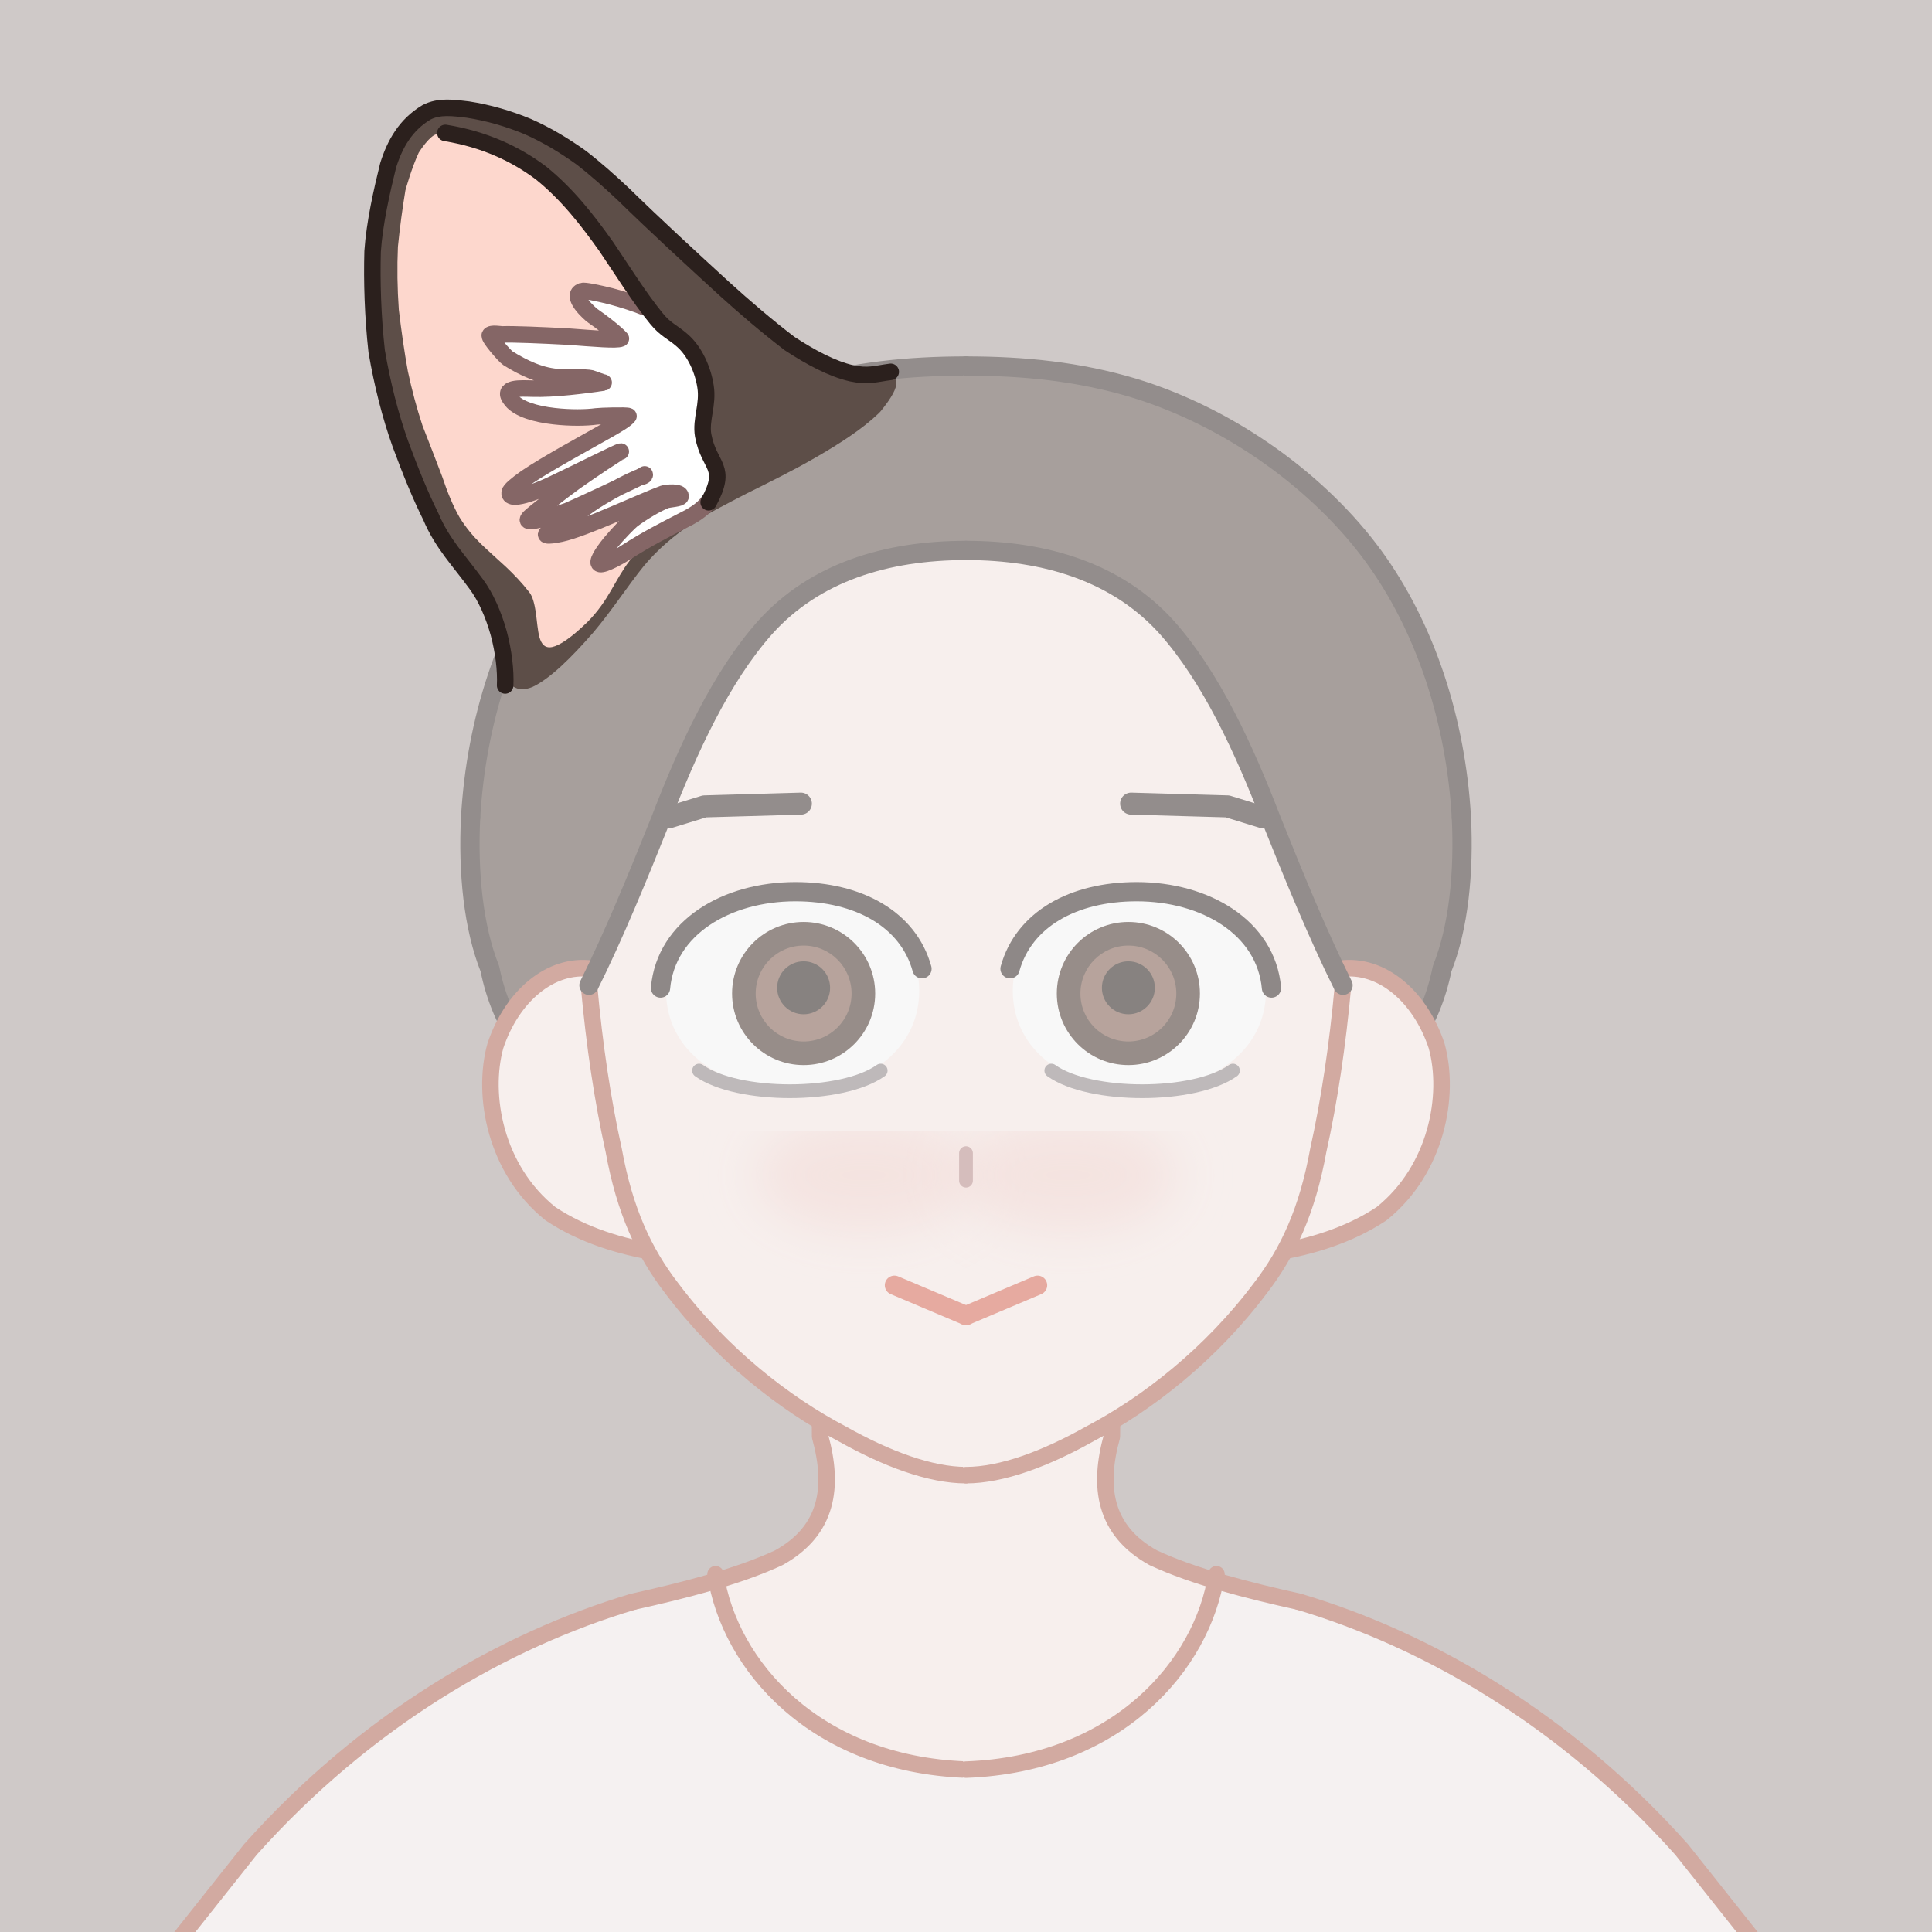
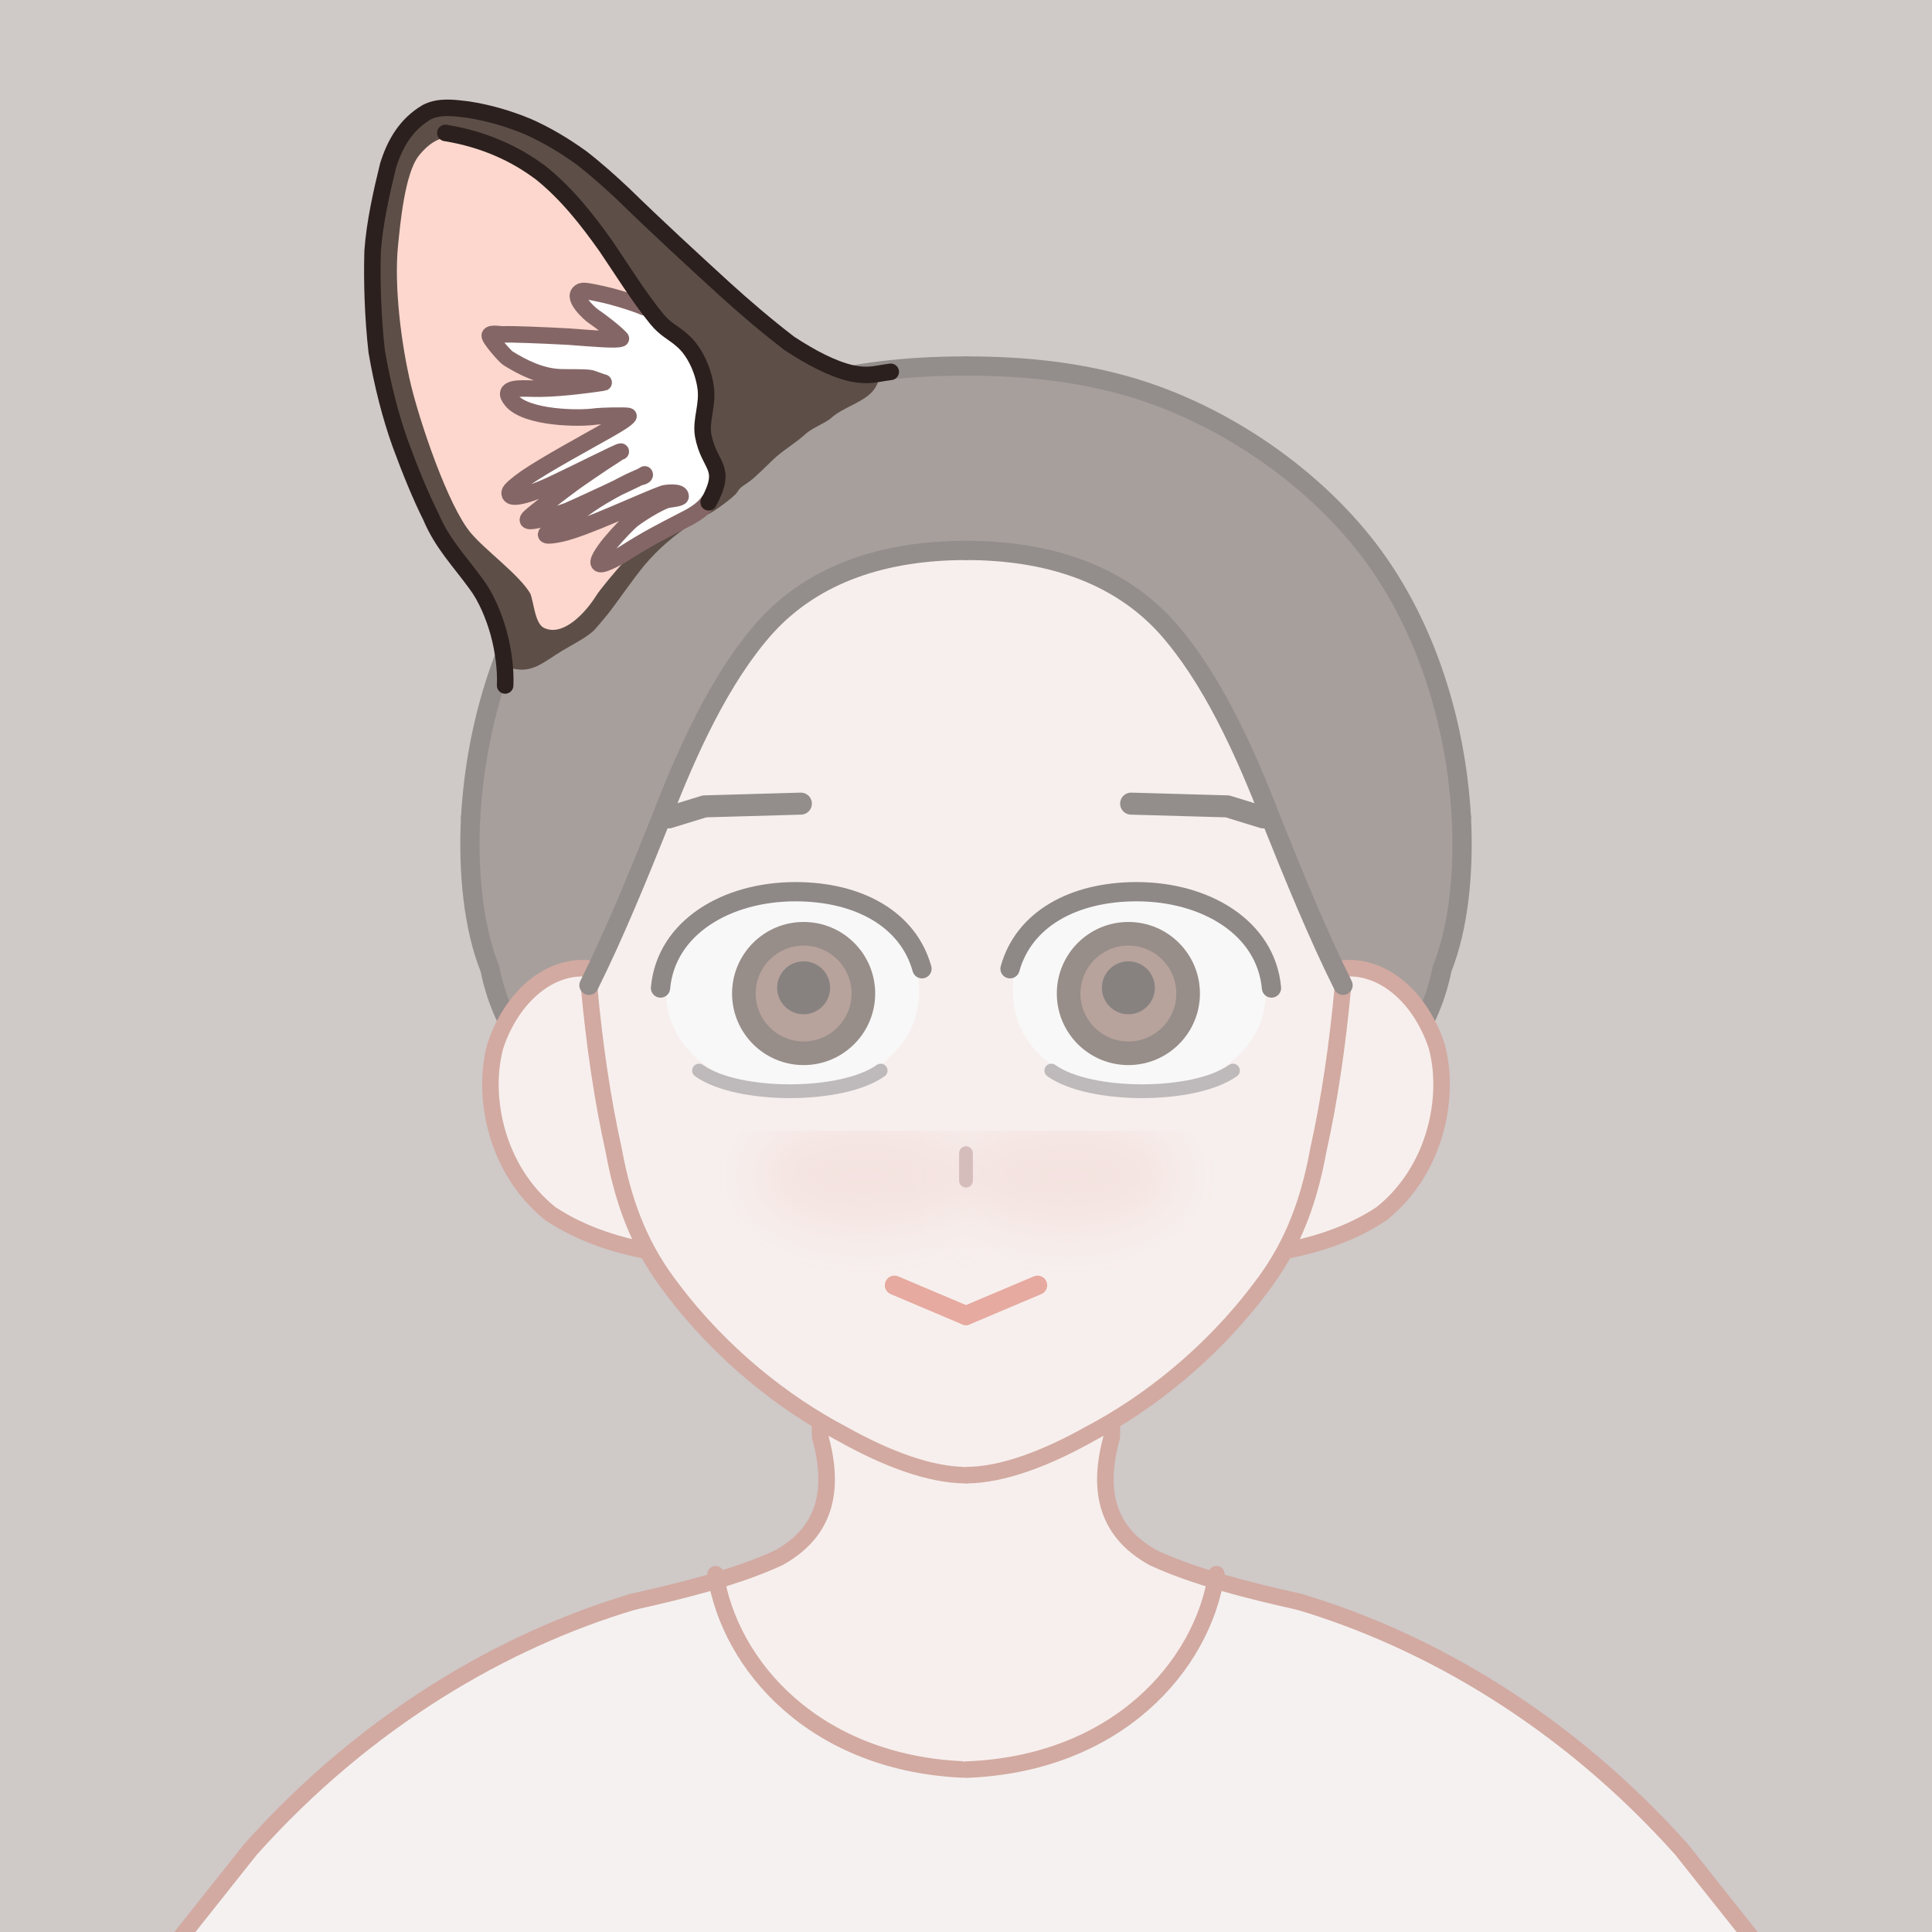
<svg xmlns="http://www.w3.org/2000/svg" width="702" height="702" viewBox="0 0 702 702">
  <defs>
    <clipPath id="clip-path-1">
      <path d="M242 410.88 L386 410.88 L386 514.17 L242 514.17 Z" />
    </clipPath>
    <filter id="filter-1" filterUnits="userSpaceOnUse" x="245" y="377" width="138" height="100" color-interpolation-filters="sRGB">
      <feGaussianBlur in="SourceGraphic" stdDeviation="9" color-interpolation-filters="linearRGB" />
    </filter>
    <clipPath id="clip-path-2">
      <path d="M460 410.88 L316 410.88 L316 514.17 L460 514.17 Z" />
    </clipPath>
    <filter id="filter-2" filterUnits="userSpaceOnUse" x="319" y="377" width="138" height="100" color-interpolation-filters="sRGB">
      <feGaussianBlur in="SourceGraphic" stdDeviation="9" color-interpolation-filters="linearRGB" />
    </filter>
    <clipPath id="clip-path-3">
      <path d="M242 370.99 C242 340.93 262 326 288 326 C314 326 334 340.93 334 370.99 C334 401.05 314 420.17 288 420.17 C262 420.17 242 401.05 242 370.99 Z" />
    </clipPath>
    <clipPath id="clip-path-4">
      <path d="M460 370.99 C460 340.93 440 326 414 326 C388 326 368 340.93 368 370.99 C368 401.05 388 420.17 414 420.17 C440 420.17 460 401.05 460 370.99 Z" />
    </clipPath>
  </defs>
  <g id="_ref">
    <g opacity="0.5">
      <rect x="0" y="0" width="702" height="702" fill="#ada19f" />
      <g data-layer="body">
        <g>
          <path d="M260 573 L230 582 C183 596 133 625 91 672 L60 712 L352 712 L352 643 C296 641 265 605 260 573 Z" fill="#f9f2f1" />
          <path d="M296 490 L298 522 C303 540 301 556 283 566 L260 573 C265 605 296 641 352 643 L352 490 Z" fill="#fdeeea" />
          <path d="M230 582 C183 596 133 625 91 672 L64 706" fill="none" stroke="#b46352" stroke-width="6" stroke-linecap="round" stroke-linejoin="round" />
          <path d="M296 500 C298 510 298 516 298 522 C303 540 301 556 283 566 C268 573 248 578 230 582" fill="none" stroke="#b46352" stroke-width="6" stroke-linecap="round" stroke-linejoin="round" />
          <path d="M260 572 C265 605 296 641 351 643" fill="none" stroke="#b46352" stroke-width="6" stroke-linecap="round" stroke-linejoin="round" />
        </g>
        <g>
          <path d="M442 573 L472 582 C519 596 569 625 611 672 L642 712 L350 712 L350 643 C406 641 437 605 442 573 Z" fill="#f9f2f1" />
          <path d="M406 490 L404 522 C399 540 401 556 419 566 L442 573 C437 605 406 641 350 643 L350 490 Z" fill="#fdeeea" />
          <path d="M472 582 C519 596 569 625 611 672 L638 706" fill="none" stroke="#b46352" stroke-width="6" stroke-linecap="round" stroke-linejoin="round" />
          <path d="M406 500 C404 510 404 516 404 522 C399 540 401 556 419 566 C434 573 454 578 472 582" fill="none" stroke="#b46352" stroke-width="6" stroke-linecap="round" stroke-linejoin="round" />
          <path d="M442 572 C437 605 406 641 351 643" fill="none" stroke="#b46352" stroke-width="6" stroke-linecap="round" stroke-linejoin="round" />
        </g>
      </g>
      <g data-layer="hairBase">
        <g>
          <path d="M352 133 L351 133 C330 133 310 135 290 141 C254 152 222 176 203 202 C184 228 173 262 171 297 C170 317 172 337 178 352 C180 362 184 372 190 380 L198 386 L352 386 Z" fill="#5d4e48" />
          <path d="M351 133 C330 133 310 135 290 141 C254 152 222 176 203 202 C184 228 173 262 171 297" fill="none" stroke="#352a27" stroke-width="7" stroke-linecap="round" stroke-linejoin="round" />
          <path d="M171 297 C170 317 172 337 178 352 C180 362 184 372 190 380" fill="none" stroke="#352a27" stroke-width="7" stroke-linecap="round" stroke-linejoin="round" />
        </g>
        <g>
          <path d="M350 133 L351 133 C372 133 392 135 412 141 C448 152 480 176 499 202 C518 228 529 262 531 297 C532 317 530 337 524 352 C522 362 518 372 512 380 L504 386 L350 386 Z" fill="#5d4e48" />
          <path d="M351 133 C372 133 392 135 412 141 C448 152 480 176 499 202 C518 228 529 262 531 297" fill="none" stroke="#352a27" stroke-width="7" stroke-linecap="round" stroke-linejoin="round" />
          <path d="M531 297 C532 317 530 337 524 352 C522 362 518 372 512 380" fill="none" stroke="#352a27" stroke-width="7" stroke-linecap="round" stroke-linejoin="round" />
        </g>
      </g>
      <g data-layer="ear">
        <g>
          <path d="M215 352 C200 350 186 362 180 380 C175 398 180 425 200 441 C212 449 226 453 238 455 L225 380 Z" fill="#fdeeea" />
          <path d="M215 352 C200 350 186 362 180 380 C175 398 180 425 200 441 C212 449 226 453 238 455" fill="none" stroke="#b46352" stroke-width="6" stroke-linecap="round" stroke-linejoin="round" />
        </g>
        <g>
          <path d="M487 352 C502 350 516 362 522 380 C527 398 522 425 502 441 C490 449 476 453 464 455 L477 380 Z" fill="#fdeeea" />
          <path d="M487 352 C502 350 516 362 522 380 C527 398 522 425 502 441 C490 449 476 453 464 455" fill="none" stroke="#b46352" stroke-width="6" stroke-linecap="round" stroke-linejoin="round" />
        </g>
      </g>
      <g data-layer="face">
        <g>
          <path d="M352 200 L351 200 C322 200 296 208 278 228 C262 246 250 272 240 298 C232 318 223 340 214 358 C216 380 219 400 223 418 C227 440 234 455 244 468 C262 492 285 510 306 521 C322 530 338 536 351 536 L352 536 Z" fill="#fdeeea" />
          <path d="M214 358 C216 380 219 400 223 418 C227 440 234 455 244 468 C262 492 285 510 306 521 C322 530 338 536 351 536" fill="none" stroke="#b46352" stroke-width="6" stroke-linecap="round" stroke-linejoin="round" />
        </g>
        <g>
          <path d="M350 200 L351 200 C380 200 406 208 424 228 C440 246 452 272 462 298 C470 318 479 340 488 358 C486 380 483 400 479 418 C475 440 468 455 458 468 C440 492 417 510 396 521 C380 530 364 536 351 536 L350 536 Z" fill="#fdeeea" />
          <path d="M488 358 C486 380 483 400 479 418 C475 440 468 455 458 468 C440 492 417 510 396 521 C380 530 364 536 351 536" fill="none" stroke="#b46352" stroke-width="6" stroke-linecap="round" stroke-linejoin="round" />
        </g>
      </g>
      <g data-layer="makeup">
        <g clip-path="url(#clip-path-1)">
          <g filter="url(#filter-1)">
            <ellipse cx="314" cy="427" rx="40" ry="21" fill="#f3bfb8" opacity="0.5" />
          </g>
        </g>
        <g clip-path="url(#clip-path-2)">
          <g filter="url(#filter-2)">
            <ellipse cx="388" cy="427" rx="40" ry="21" fill="#f3bfb8" opacity="0.5" />
          </g>
        </g>
      </g>
      <g data-layer="mouth">
        <line x1="325" y1="467" x2="351" y2="478" fill="none" stroke="#dc6450" stroke-width="7" stroke-linecap="round" stroke-linejoin="round" />
        <line x1="377" y1="467" x2="351" y2="478" fill="none" stroke="#dc6450" stroke-width="7" stroke-linecap="round" stroke-linejoin="round" />
        <line x1="351" y1="419" x2="351" y2="429" fill="none" stroke="#b98a88" stroke-width="5" stroke-linecap="round" />
      </g>
      <g data-layer="eye">
        <path d="M242 360 C242 338 262 326 288 326 C314 326 334 338 334 360 C334 382 314 396 288 396 C262 396 242 382 242 360 Z" fill="#ffffff" />
        <g clip-path="url(#clip-path-3)">
          <g>
            <circle cx="292" cy="361" r="26" fill="#3e2a22" />
            <circle cx="292" cy="361" r="17.42" fill="#7e5647" />
            <circle cx="292" cy="358.92" r="9.62" fill="#1e1410" />
          </g>
        </g>
        <g>
          <path d="M254 389 C268 399 306 399 320 389" fill="none" stroke="#8b8284" stroke-width="5" stroke-linecap="round" />
          <path d="M240 359 C242 337 264 324 289 324 C312 324 330 334 335 352" fill="none" stroke="#2b201d" stroke-width="7" stroke-linecap="round" stroke-linejoin="round" />
        </g>
        <g>
          <path d="M460 360 C460 338 440 326 414 326 C388 326 368 338 368 360 C368 382 388 396 414 396 C440 396 460 382 460 360 Z" fill="#ffffff" />
          <g clip-path="url(#clip-path-4)">
            <g>
              <circle cx="410" cy="361" r="26" fill="#3e2a22" />
              <circle cx="410" cy="361" r="17.42" fill="#7e5647" />
              <circle cx="410" cy="358.92" r="9.62" fill="#1e1410" />
            </g>
          </g>
          <g>
            <path d="M448 389 C434 399 396 399 382 389" fill="none" stroke="#8b8284" stroke-width="5" stroke-linecap="round" />
            <path d="M462 359 C460 337 438 324 413 324 C390 324 372 334 367 352" fill="none" stroke="#2b201d" stroke-width="7" stroke-linecap="round" stroke-linejoin="round" />
          </g>
        </g>
      </g>
      <g data-layer="hairLine">
        <path d="M351 200 C322 200 296 208 278 228 C262 246 250 272 240 298 C232 318 223 340 214 358" fill="none" stroke="#352a27" stroke-width="7" stroke-linecap="round" stroke-linejoin="round" />
        <path d="M351 200 C380 200 406 208 424 228 C440 246 452 272 462 298 C470 318 479 340 488 358" fill="none" stroke="#352a27" stroke-width="7" stroke-linecap="round" stroke-linejoin="round" />
      </g>
      <g data-layer="brow">
        <polyline points="243,297 256,293 291,292" fill="none" stroke="#352a27" stroke-width="8" stroke-linecap="round" stroke-linejoin="round" />
        <polyline points="459,297 446,293 411,292" fill="none" stroke="#352a27" stroke-width="8" stroke-linecap="round" stroke-linejoin="round" />
      </g>
    </g>
  </g>
  <g id="top-half">
-     <path d="M159.643 39.225 C156.697 39.425 152.152 42.159 147.621 46.714 C145.601 49.362 143.732 52.664 142.147 56.469 C140.791 60.749 139.662 65.536 138.702 70.277 C136.844 79.612 135.667 87.482 135.403 91.02 C135.255 98.384 135.349 105.611 135.689 112.777 C136.118 119.799 136.807 126.663 137.756 133.447 C139.086 139.978 140.613 146.295 142.462 152.329 C146.849 164.003 151.354 175.316 156.107 186.742 C158.254 191.757 160.797 196.287 163.878 200.587 C167.061 204.61 170.255 208.647 173.166 212.725 C175.469 217.048 177.256 221.607 178.573 226.277 C179.722 231.097 180.838 236.071 182.005 240.888 C183.095 245.317 184.571 248.059 186.427 249.433 C188.406 250.758 190.776 250.712 193.47 249.611 C196.534 248.193 199.976 245.613 203.737 242.197 C207.535 238.719 211.533 234.45 215.541 229.844 C222.457 221.694 228.101 212.828 234.042 205.523 C239.195 199.363 245.06 194.527 251.137 190.4 C257.147 186.603 263.928 183.136 271.103 179.408 C279.261 175.34 287.853 171.155 296.322 166.258 C300.729 163.725 304.933 161.155 308.837 158.479 C312.674 155.876 316.198 153.126 319.325 150.147 C319.498 149.975 319.699 149.764 319.919 149.519 C324.184 144.304 325.815 141.031 325.697 138.958 C325.513 136.914 323.711 136.018 321.012 135.538 C318.235 135.064 314.481 134.997 310.386 134.632 C306.323 134.234 302.043 133.464 298.221 131.595 C289.179 126.649 279.748 118.76 271.3 111.424 C257.833 99.311 244.693 88.208 231.328 75.355 C227.93 71.921 224.289 68.165 220.372 64.486 C212.7 58.139 204.006 52.451 195.424 47.743 C187.846 44.334 181.045 42.07 175.03 40.651 C169.38 39.602 164.232 39.145 159.643 39.225 Z" fill="#5d4e48" />
+     <path d="M301.726 132.987 C300.529 132.607 299.355 132.15 298.221 131.595 C289.179 126.649 279.748 118.76 271.3 111.424 C257.833 99.311 244.693 88.208 231.328 75.355 C227.93 71.921 224.289 68.165 220.372 64.486 C212.7 58.139 204.006 52.451 195.424 47.743 C187.846 44.334 181.045 42.07 175.03 40.651 C169.38 39.602 164.232 39.145 159.643 39.225 C156.697 39.425 152.152 42.159 147.621 46.714 C145.601 49.362 143.732 52.664 142.147 56.469 C140.791 60.749 139.662 65.536 138.702 70.277 C136.844 79.612 135.667 87.482 135.403 91.02 C135.255 98.384 135.349 105.611 135.689 112.777 C136.118 119.799 136.807 126.663 137.756 133.447 C139.086 139.978 140.613 146.295 142.462 152.329 C146.849 164.003 151.354 175.316 156.107 186.742 C158.254 191.757 160.797 196.287 163.878 200.587 C167.061 204.61 170.255 208.647 173.166 212.725 C175.469 217.048 177.256 221.607 178.573 226.277 C179.024 228.167 179.469 230.081 179.914 231.999 C180.807 234.219 183.365 242.118 185.712 242.776 C193.435 244.942 197.64 240.406 204.448 236.351 C208.849 233.731 213.034 231.68 215.86 229.017 C216.451 228.461 221.921 221.908 221.911 221.781 C226.142 216.118 230.024 210.463 234.042 205.523 C239.195 199.363 245.06 194.527 251.137 190.4 C252.886 189.295 254.7 188.218 256.57 187.155 C258.228 186.838 266.794 180.567 267.785 178.954 C269.201 176.648 270.312 176.469 272.472 174.828 C274.497 173.289 278.627 169.255 280.579 167.319 C284.08 163.847 289.096 161.027 292.807 157.602 C295.143 155.447 300.061 153.667 302.083 151.825 C306.421 147.876 314.129 146.165 317.576 141.572 C318.396 140.479 320.025 137.255 319.147 136.267 C317.683 134.62 312.618 135.664 309.709 134.671 C309.384 134.56 304.59 133.679 303.758 133.538 C302.91 133.393 301.921 132.55 301.726 132.987 Z" fill="#5d4e48" />
    <path d="M323.655 135.106 C318.118 135.826 315.506 136.934 309.444 135.647 C302.363 134.049 294.475 129.802 286.841 124.8 C278.333 118.274 270.586 111.626 263.091 104.833 C250.705 93.488 238.705 82.469 226.412 70.475 C221.478 65.85 216.396 61.296 211.084 57.212 C204.987 52.855 198.607 49.004 191.749 45.983 C184.846 43.126 177.647 40.99 169.998 39.811 C164.83 39.187 159.58 38.409 154.976 40.815 C147.333 45.368 143.439 52.413 141.032 60.097 C138.807 69.085 136.077 81.029 135.389 91.336 C135.088 102.198 135.449 114.878 136.867 127.647 C138.906 139.556 141.825 151.085 145.461 161.253 C149.082 171.078 152.782 180.173 156.501 187.599 C160.675 197.531 166.851 203.707 173.059 212.262 C176.52 216.898 179.329 223.353 181.201 230.035 C182.991 236.714 183.805 243.617 183.542 249.069" fill="none" stroke="#2b201d" stroke-width="6" stroke-linecap="round" stroke-linejoin="round" />
-     <path d="M159.607 49.554 C158.933 47.202 155.235 50.61 152.146 55.469 C149.486 61.233 147.331 69.014 147.298 69.2 C146.241 75.632 145.297 82.468 144.585 89.662 C144.253 97.15 144.36 104.827 144.916 112.552 C145.851 120.339 146.913 127.829 148.199 134.92 C149.673 141.769 151.424 148.343 153.514 154.655 C155.98 160.89 158.326 167.053 160.633 173.079 C162.646 179.075 164.657 183.923 166.97 187.961 C169.254 191.685 171.815 194.711 174.639 197.511 C177.716 200.469 180.795 203.168 183.819 205.962 C186.763 208.751 189.621 211.716 192.353 215.237 C193.635 216.872 194.241 219.676 194.715 222.694 C195.134 225.763 195.345 229.053 196.009 231.535 C196.733 234.022 197.971 235.622 200.599 235.104 C203.312 234.546 207.42 231.859 213.499 225.956 C217.305 222.134 219.871 218.239 222.036 214.511 C224.2 210.79 226.16 207.144 228.702 203.837 C231.229 200.677 233.563 198.072 235.698 195.921 C237.808 193.803 239.73 192.122 241.482 190.763 C244.953 188.093 247.834 186.618 250.184 185.564 C254.869 183.581 257.745 182.922 258.423 178.166 C258.777 175.765 258.608 172.303 257.92 167.038 C257.243 160.596 256.541 152.616 256.112 143.173 C256.299 135.517 254.162 130.451 250.834 126.22 C247.586 121.952 243.049 118.577 238.378 114.082 C235.187 111.11 232.281 107.45 229.209 103.348 C225.199 98.335 221.317 93.057 217.191 87.604 C213.018 82.195 208.587 76.693 203.518 71.192 C200.273 67.809 196.665 64.475 192.651 61.272 C188.561 58.13 184.228 55.263 179.718 52.803 C175.452 50.793 159.916 50.573 159.607 49.554 Z" fill="#fdd7cd" />
+     <path d="M258.601 175.687 C258.603 175.548 258.603 175.405 258.603 175.26 C258.586 168.281 257.178 160.06 256.674 152.89 C256.124 145.071 256.959 136.363 252.993 129.408 C248.28 121.141 237.009 113.582 230.477 105.026 C215.973 86.03 202.929 66.219 181.772 53.959 C177.487 51.475 173.559 51.338 168.703 50.858 C168.027 51.437 160.792 45.757 152.186 56.579 C147.125 62.943 145.455 81.006 144.63 89.208 C143.13 104.134 145.82 125.281 149.332 139.898 C152.514 153.144 162.708 183.677 171.076 193.657 C176.379 199.98 188.993 209.096 192.76 215.813 C193.975 219.101 194.419 226.656 197.715 228.181 C205.037 231.566 213.367 221.72 216.621 216.454 C219.171 212.328 236.51 192.354 239.762 191.233 C243.657 189.89 255.265 182.254 256.996 179.181 C257.539 178.217 258.208 175.943 258.601 175.687 Z" fill="#fdd7cd" />
    <path d="M234.121 111.617 C231.431 110.478 226.552 108.874 221.885 107.626 C216.916 106.403 212.349 105.478 211.502 105.753 C206.776 107.356 214.424 114.131 215.489 114.831 C218.212 116.659 223.731 120.902 225.595 123.017 C224.031 123.721 215.937 123.02 206.634 122.317 C196.688 121.785 186.126 121.357 182.601 121.513 C181.927 121.551 178.368 120.856 177.959 121.835 C177.569 122.793 183.56 129.556 184.512 130.141 C190.103 133.633 196.733 136.889 203.726 137.094 C206.311 137.177 212.968 137.02 214.764 137.452 C215.326 137.591 219.14 139.086 219.342 139.005 C216.035 139.506 211.524 140.104 206.888 140.569 C202.113 141.049 197.175 141.344 193.335 141.209 C189.517 141.144 181.618 140.496 185.889 145.523 C188.453 148.683 194.748 150.485 201.258 151.216 C207.228 151.914 213.205 151.797 216.693 151.298 C218.206 151.101 227.685 150.818 228.366 151.203 C227.589 152.298 224.775 154.039 220.824 156.272 C212.582 160.957 198.722 168.435 191.125 173.596 C187.548 176.133 185.266 178.066 185.175 178.964 C184.737 183.282 198.761 176.885 200.405 176.096 C209.127 172.006 224.897 164.011 225.56 164.074 C224.909 164.179 215.125 170.713 208.97 175.054 C203.735 178.854 193.686 186.644 192.347 188.02 C188.612 191.861 205.275 185.983 206.224 185.618 C208.1 184.898 233.869 172.979 234.239 172.374 C234.622 173.071 232.244 173.449 231.844 173.597 C228.173 175.136 223.529 177.615 218.716 180.449 C212.088 184.391 208.499 187.909 200.218 192.685 C195.196 195.64 202.134 194.278 203.711 193.944 C208.06 193.018 215.545 190.064 222.882 186.94 C230.198 183.84 237.299 180.716 240.933 179.385 C241.961 179.026 247.407 178.424 247.304 180.357 C247.26 181.178 243.078 181.342 241.965 181.748 C238.632 183.007 233.131 186.329 229.736 188.902 C228.646 189.748 224.826 193.607 221.719 197.339 C218.737 201.029 216.479 204.575 218.002 204.953 C219.57 205.353 225.739 201.854 227.377 200.74 C231.59 198.036 235.23 196.271 238.605 194.769 C241.93 193.324 245.021 192.115 248.194 190.481 C251.748 188.735 253.496 188.794 255.599 185.618 C257.562 184.28 259.225 177.943 259.785 175.549 C260.823 171.43 259.342 169.102 257.614 165.585 C256.209 162.419 255.633 159.504 255.526 156.344 C255.431 153.157 255.815 149.698 256.328 145.439 C257.097 140.37 256.666 140.323 256.331 137.464 C257.872 135.857 251.888 126.013 250.753 124.902 C246.351 120.528 242.075 118.894 237.284 114.266 C236.875 113.878 234.468 110.224 234.121 111.617 Z" fill="#ffffff" />
    <path d="M234.121 111.617 C231.431 110.478 226.552 108.874 221.885 107.626 C216.916 106.403 212.349 105.478 211.502 105.753 C206.776 107.356 214.424 114.131 215.489 114.831 C218.212 116.659 223.731 120.902 225.595 123.017 C224.031 123.721 215.937 123.02 206.634 122.317 C196.688 121.785 186.126 121.357 182.601 121.513 C181.927 121.551 178.368 120.856 177.959 121.835 C177.569 122.793 183.56 129.556 184.512 130.141 C190.103 133.633 196.733 136.889 203.726 137.094 C206.311 137.177 212.968 137.02 214.764 137.452 C215.326 137.591 219.14 139.086 219.342 139.005 C216.035 139.506 211.524 140.104 206.888 140.569 C202.113 141.049 197.175 141.344 193.335 141.209 C189.517 141.144 181.618 140.496 185.889 145.523 C188.453 148.683 194.748 150.485 201.258 151.216 C207.228 151.914 213.205 151.797 216.693 151.298 C218.206 151.101 227.685 150.818 228.366 151.203 C227.589 152.298 224.775 154.039 220.824 156.272 C212.582 160.957 198.722 168.435 191.125 173.596 C187.548 176.133 185.266 178.066 185.175 178.964 C184.737 183.282 198.761 176.885 200.405 176.096 C209.127 172.006 224.897 164.011 225.56 164.074 C224.909 164.179 215.125 170.713 208.97 175.054 C203.735 178.854 193.686 186.644 192.347 188.02 C188.612 191.861 205.275 185.983 206.224 185.618 C208.1 184.898 233.869 172.979 234.239 172.374 C234.622 173.071 232.244 173.449 231.844 173.597 C228.173 175.136 223.529 177.615 218.716 180.449 C212.088 184.391 208.499 187.909 200.218 192.685 C195.196 195.64 202.134 194.278 203.711 193.944 C208.06 193.018 215.545 190.064 222.882 186.94 C230.198 183.84 237.299 180.716 240.933 179.385 C241.961 179.026 247.407 178.424 247.304 180.357 C247.26 181.178 243.078 181.342 241.965 181.748 C238.632 183.007 233.131 186.329 229.736 188.902 C228.646 189.748 224.826 193.607 221.719 197.339 C218.737 201.029 216.479 204.575 218.002 204.953 C219.57 205.353 225.739 201.854 227.377 200.74 C235.173 195.762 240.756 192.955 247.625 189.397 C251.178 187.653 255.275 185.417 257.421 182.204" fill="#ffffff" stroke="#856666" stroke-width="6" stroke-linecap="round" stroke-linejoin="round" />
    <path d="M161.822 48.298 C168.963 49.466 175.312 51.356 181.045 53.841 C186.819 56.315 191.967 59.388 196.673 62.93 C206.142 70.591 213.361 79.849 220.227 89.512 C226.466 98.711 232.057 107.822 238.523 115.758 C241.836 119.859 244.543 120.69 247.96 123.743 C252.444 127.617 255.45 134.443 256.347 140.388 C257.438 146.955 254.499 152.51 255.497 158.222 C257.701 169.944 264.62 169.299 257.492 182.501" fill="none" stroke="#2b201d" stroke-width="6" stroke-linecap="round" stroke-linejoin="round" />
  </g>
</svg>
